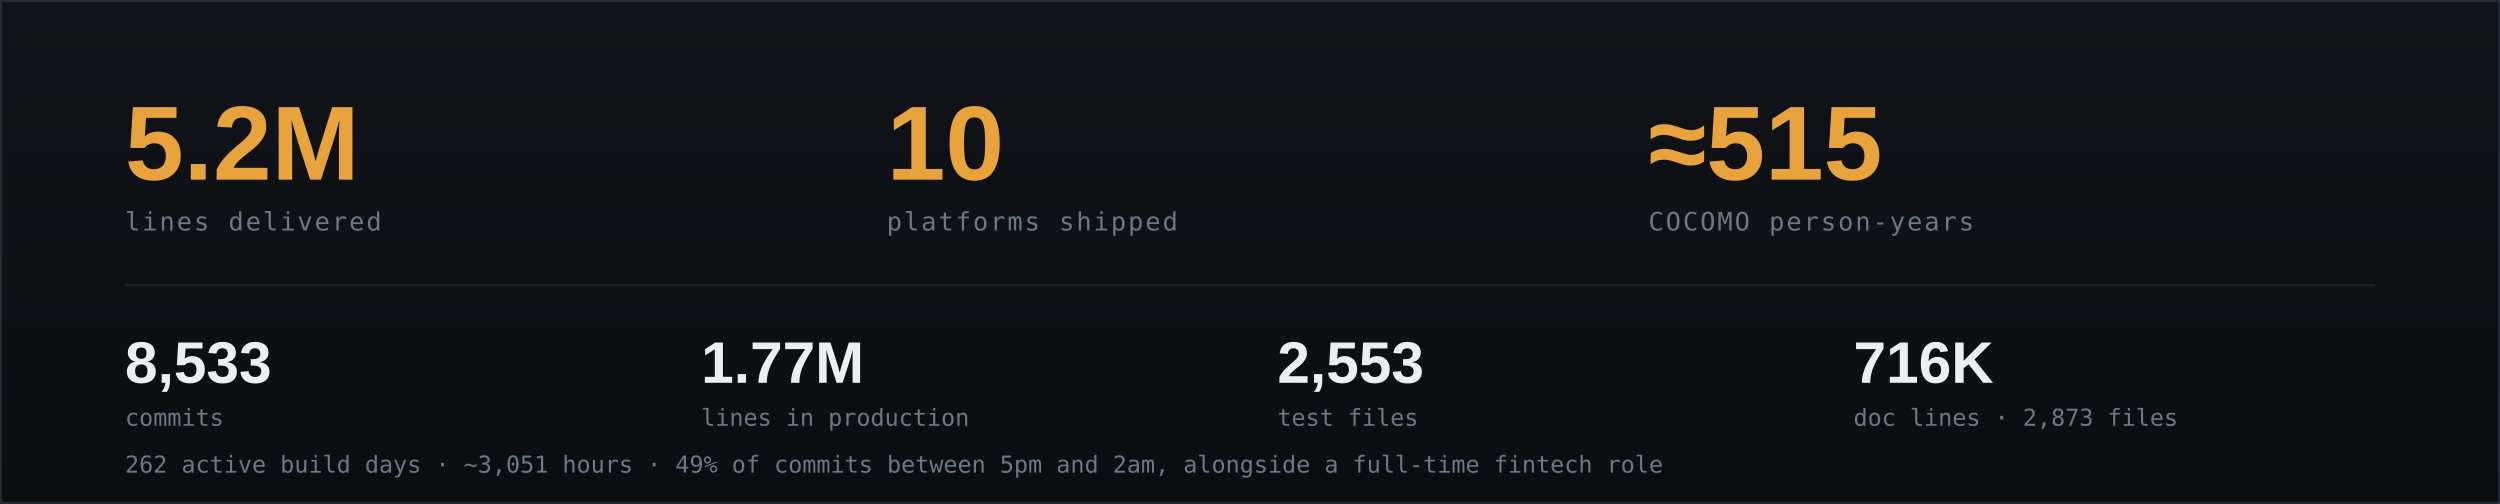
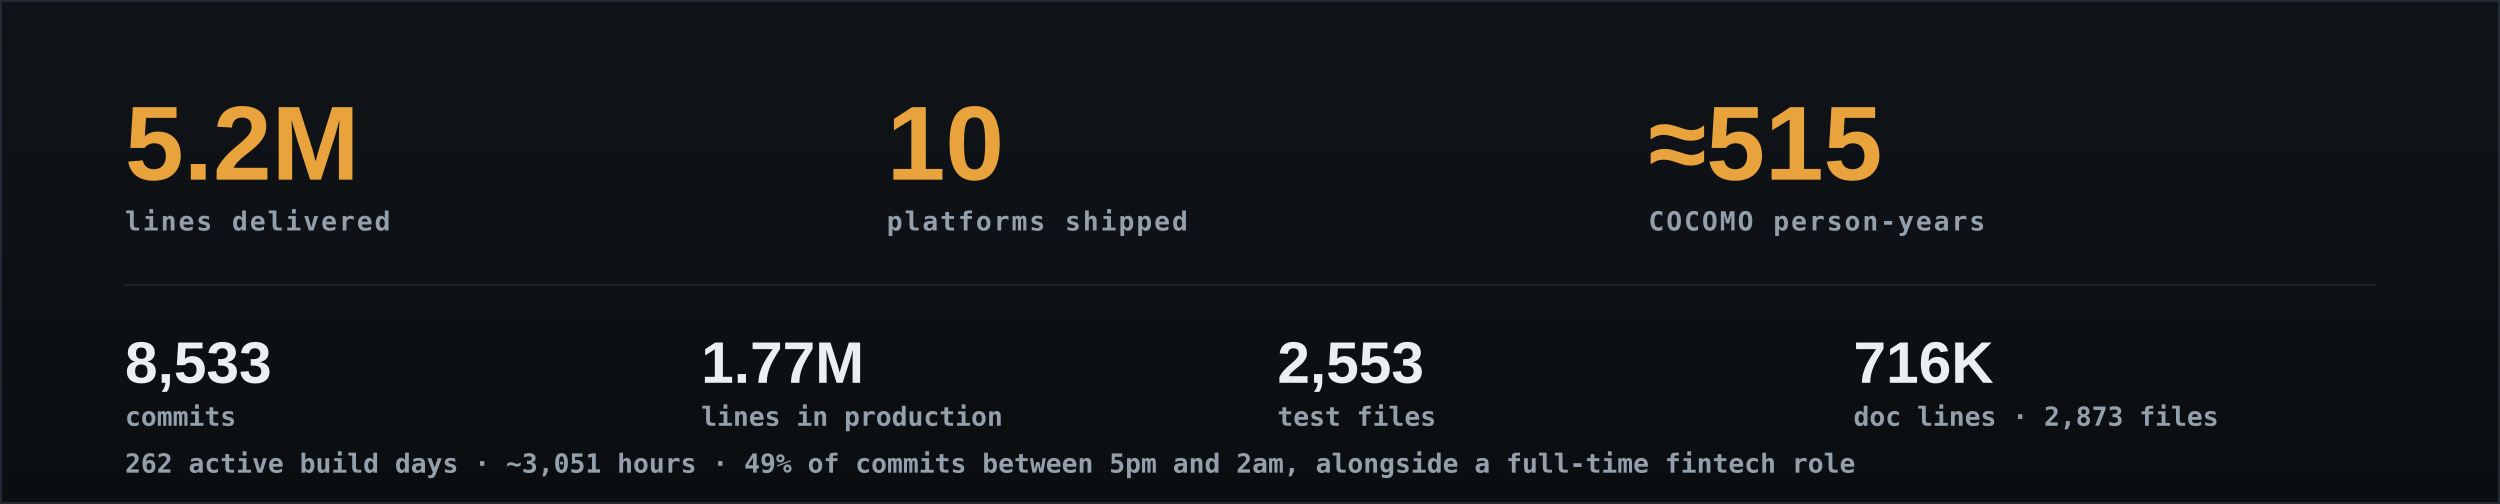
<svg xmlns="http://www.w3.org/2000/svg" width="1280" height="258" viewBox="0 0 1280 258" role="img" aria-label="5.2 million lines delivered, 10 platforms shipped, about 515 COCOMO person-years. 8,533 commits, 1.77 million lines in production, 2,553 test files, 716 thousand doc lines. 262 active days, about 3,050 hours, 49 percent between 5pm and 2am">
  <defs>
    <linearGradient id="g" x1="0" y1="0" x2="0" y2="1">
      <stop offset="0" stop-color="#101418" />
      <stop offset="1" stop-color="#0b0e11" />
    </linearGradient>
  </defs>
  <rect width="1280" height="258" fill="url(#g)" />
  <rect x="0.5" y="0.5" width="1279" height="257" fill="none" stroke="#232b34" />
  <text x="64" y="92" font-family="Avenir Next, Helvetica Neue, Arial, sans-serif" font-size="54" font-weight="700" fill="#e8a33d">5.2M</text>
-   <text x="64" y="118" font-family="SF Mono, Menlo, Consolas, monospace" font-size="13" letter-spacing="1" fill="#6b7885">lines delivered</text>
+   <text x="64" y="118" font-family="SF Mono, Menlo, Consolas, monospace" font-size="13.5" font-weight="600" letter-spacing="1" fill="#93a0ac">lines delivered</text>
  <text x="454" y="92" font-family="Avenir Next, Helvetica Neue, Arial, sans-serif" font-size="54" font-weight="700" fill="#e8a33d">10</text>
-   <text x="454" y="118" font-family="SF Mono, Menlo, Consolas, monospace" font-size="13" letter-spacing="1" fill="#6b7885">platforms shipped</text>
+   <text x="454" y="118" font-family="SF Mono, Menlo, Consolas, monospace" font-size="13.5" font-weight="600" letter-spacing="1" fill="#93a0ac">platforms shipped</text>
  <text x="844" y="92" font-family="Avenir Next, Helvetica Neue, Arial, sans-serif" font-size="54" font-weight="700" fill="#e8a33d">≈515</text>
-   <text x="844" y="118" font-family="SF Mono, Menlo, Consolas, monospace" font-size="13" letter-spacing="1" fill="#6b7885">COCOMO person-years</text>
+   <text x="844" y="118" font-family="SF Mono, Menlo, Consolas, monospace" font-size="13.5" font-weight="600" letter-spacing="1" fill="#93a0ac">COCOMO person-years</text>
  <line x1="64" y1="146" x2="1216" y2="146" stroke="#1c232b" />
  <text x="64" y="196" font-family="Avenir Next, Helvetica Neue, Arial, sans-serif" font-size="30" font-weight="700" fill="#eceff2">8,533</text>
-   <text x="64" y="218" font-family="SF Mono, Menlo, Consolas, monospace" font-size="12" fill="#6b7885">commits</text>
+   <text x="64" y="218" font-family="SF Mono, Menlo, Consolas, monospace" font-size="13.5" font-weight="600" fill="#93a0ac">commits</text>
  <text x="359" y="196" font-family="Avenir Next, Helvetica Neue, Arial, sans-serif" font-size="30" font-weight="700" fill="#eceff2">1.77M</text>
-   <text x="359" y="218" font-family="SF Mono, Menlo, Consolas, monospace" font-size="12" fill="#6b7885">lines in production</text>
+   <text x="359" y="218" font-family="SF Mono, Menlo, Consolas, monospace" font-size="13.5" font-weight="600" fill="#93a0ac">lines in production</text>
  <text x="654" y="196" font-family="Avenir Next, Helvetica Neue, Arial, sans-serif" font-size="30" font-weight="700" fill="#eceff2">2,553</text>
-   <text x="654" y="218" font-family="SF Mono, Menlo, Consolas, monospace" font-size="12" fill="#6b7885">test files</text>
+   <text x="654" y="218" font-family="SF Mono, Menlo, Consolas, monospace" font-size="13.5" font-weight="600" fill="#93a0ac">test files</text>
  <text x="949" y="196" font-family="Avenir Next, Helvetica Neue, Arial, sans-serif" font-size="30" font-weight="700" fill="#eceff2">716K</text>
-   <text x="949" y="218" font-family="SF Mono, Menlo, Consolas, monospace" font-size="12" fill="#6b7885">doc lines · 2,873 files</text>
-   <text x="64" y="242" font-family="SF Mono, Menlo, Consolas, monospace" font-size="12" fill="#6b7885">262 active build days · ~3,051 hours · 49% of commits between 5pm and 2am, alongside a full-time fintech role</text>
+   <text x="949" y="218" font-family="SF Mono, Menlo, Consolas, monospace" font-size="13.5" font-weight="600" fill="#93a0ac">doc lines · 2,873 files</text>
+   <text x="64" y="242" font-family="SF Mono, Menlo, Consolas, monospace" font-size="13.5" font-weight="600" fill="#93a0ac">262 active build days · ~3,051 hours · 49% of commits between 5pm and 2am, alongside a full-time fintech role</text>
</svg>
